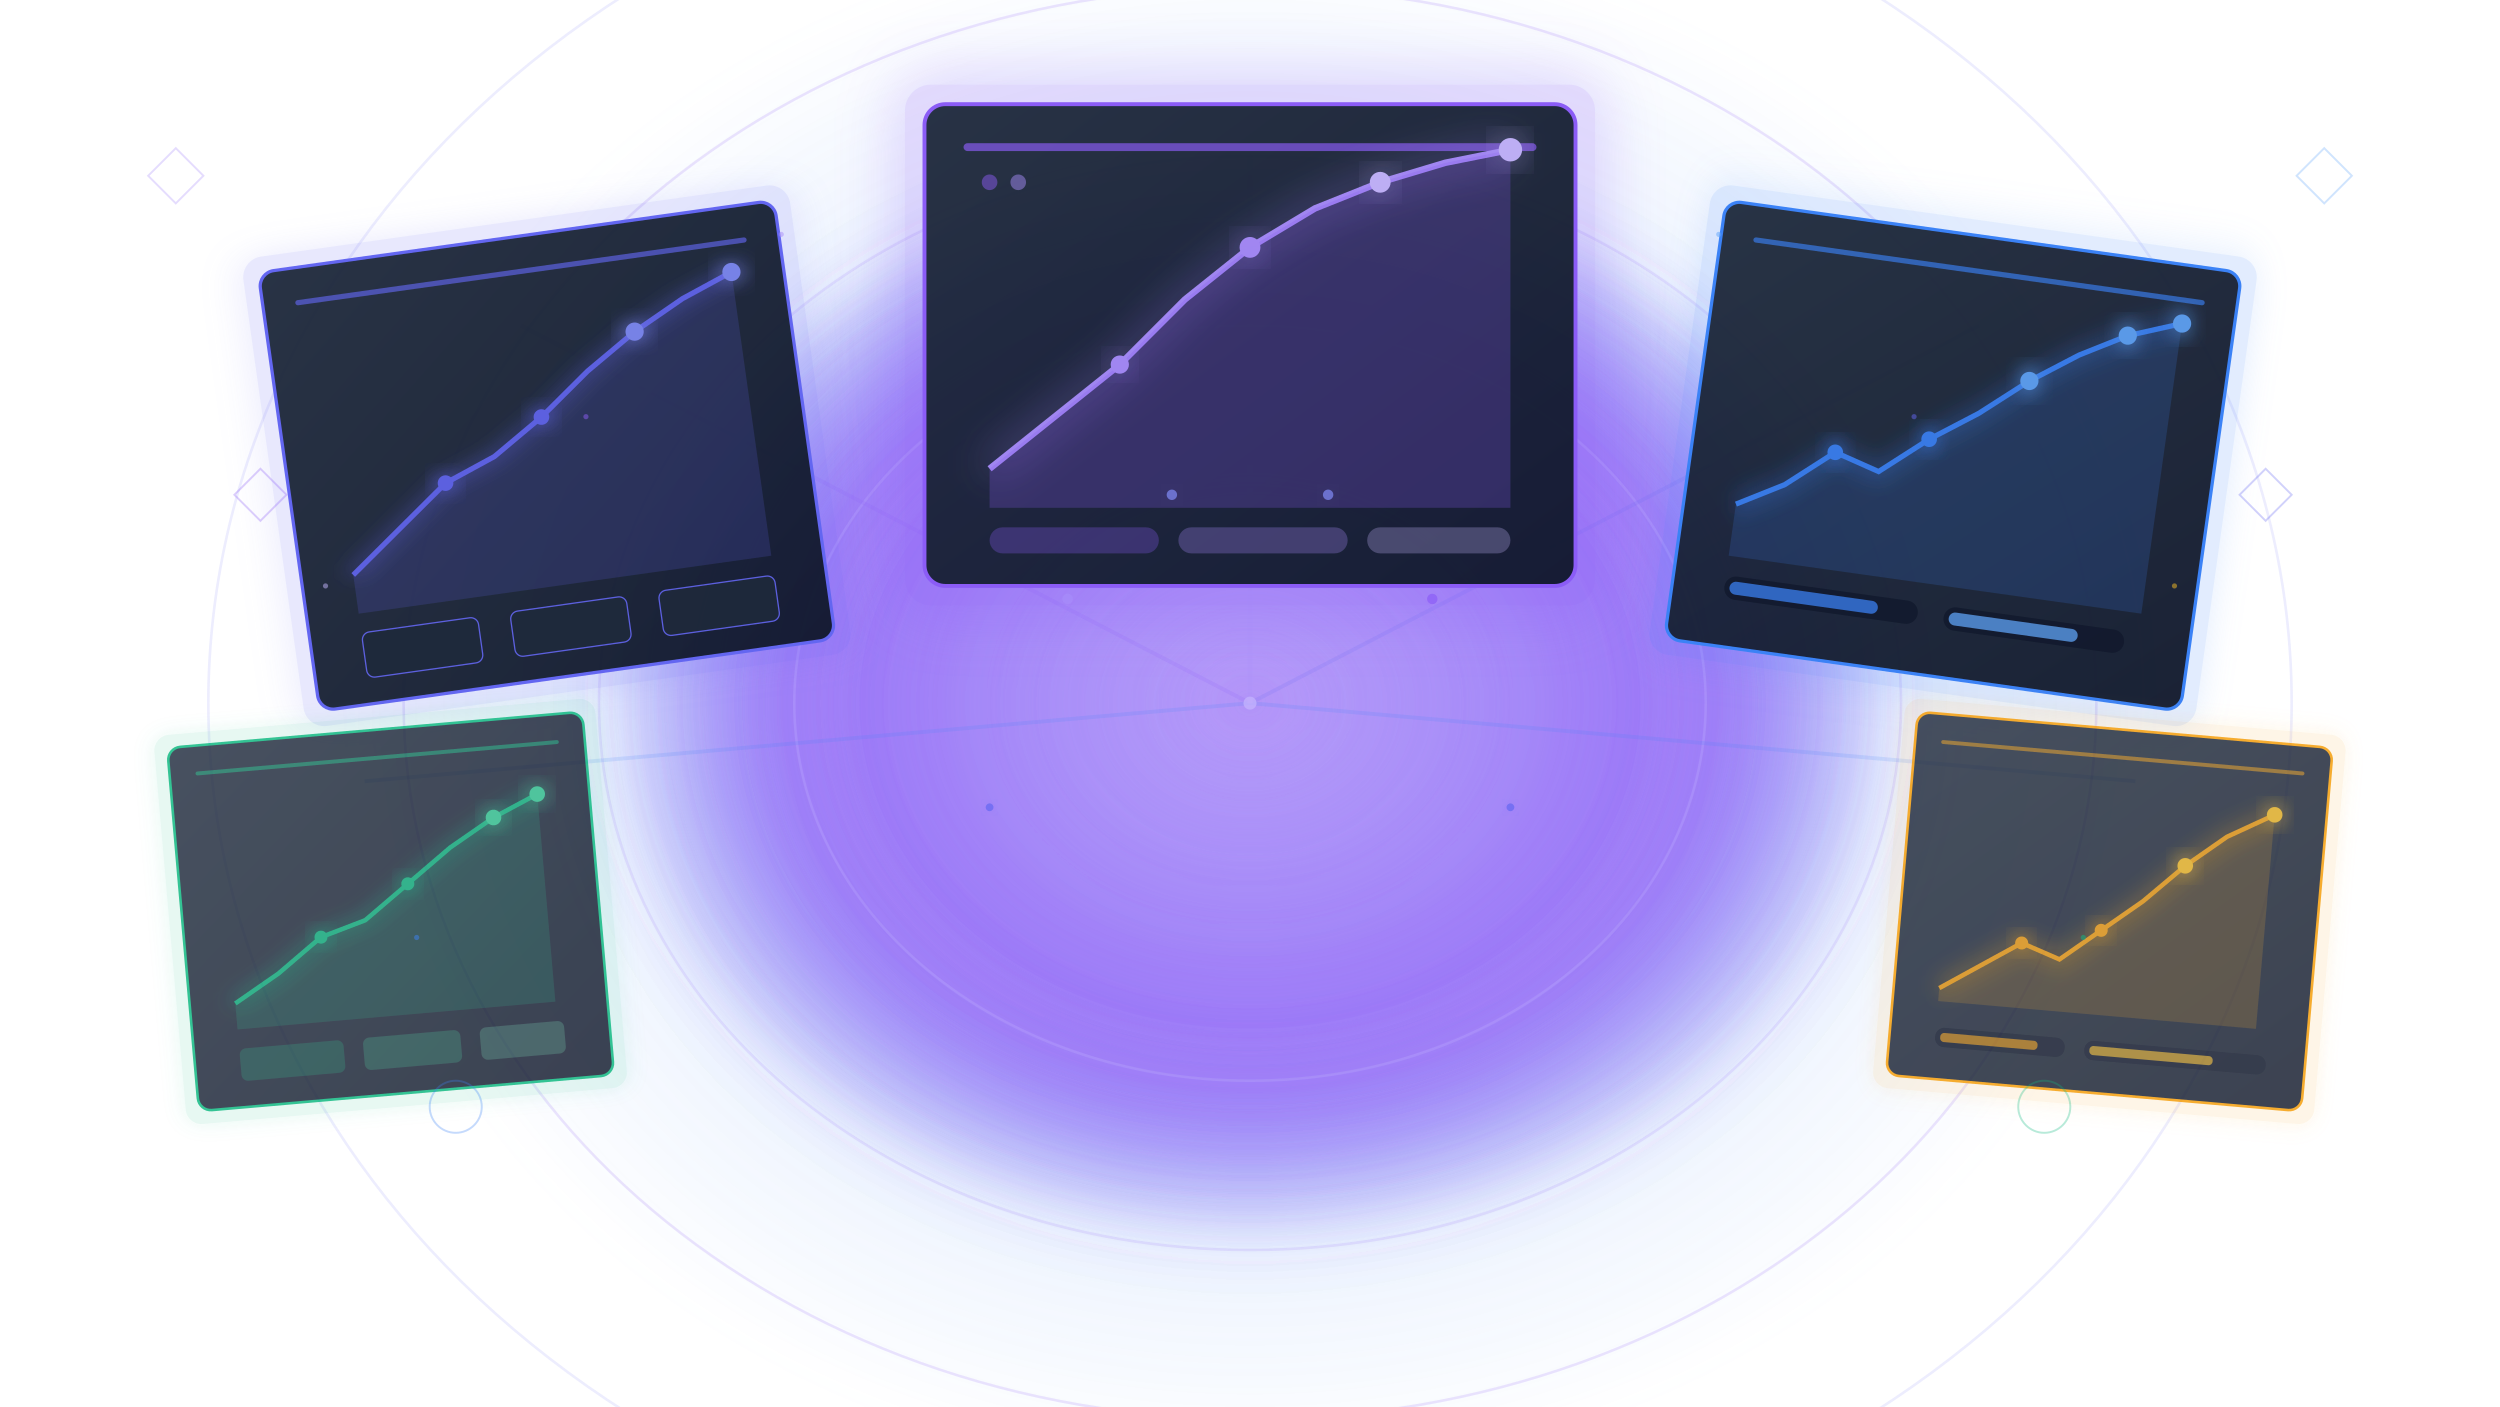
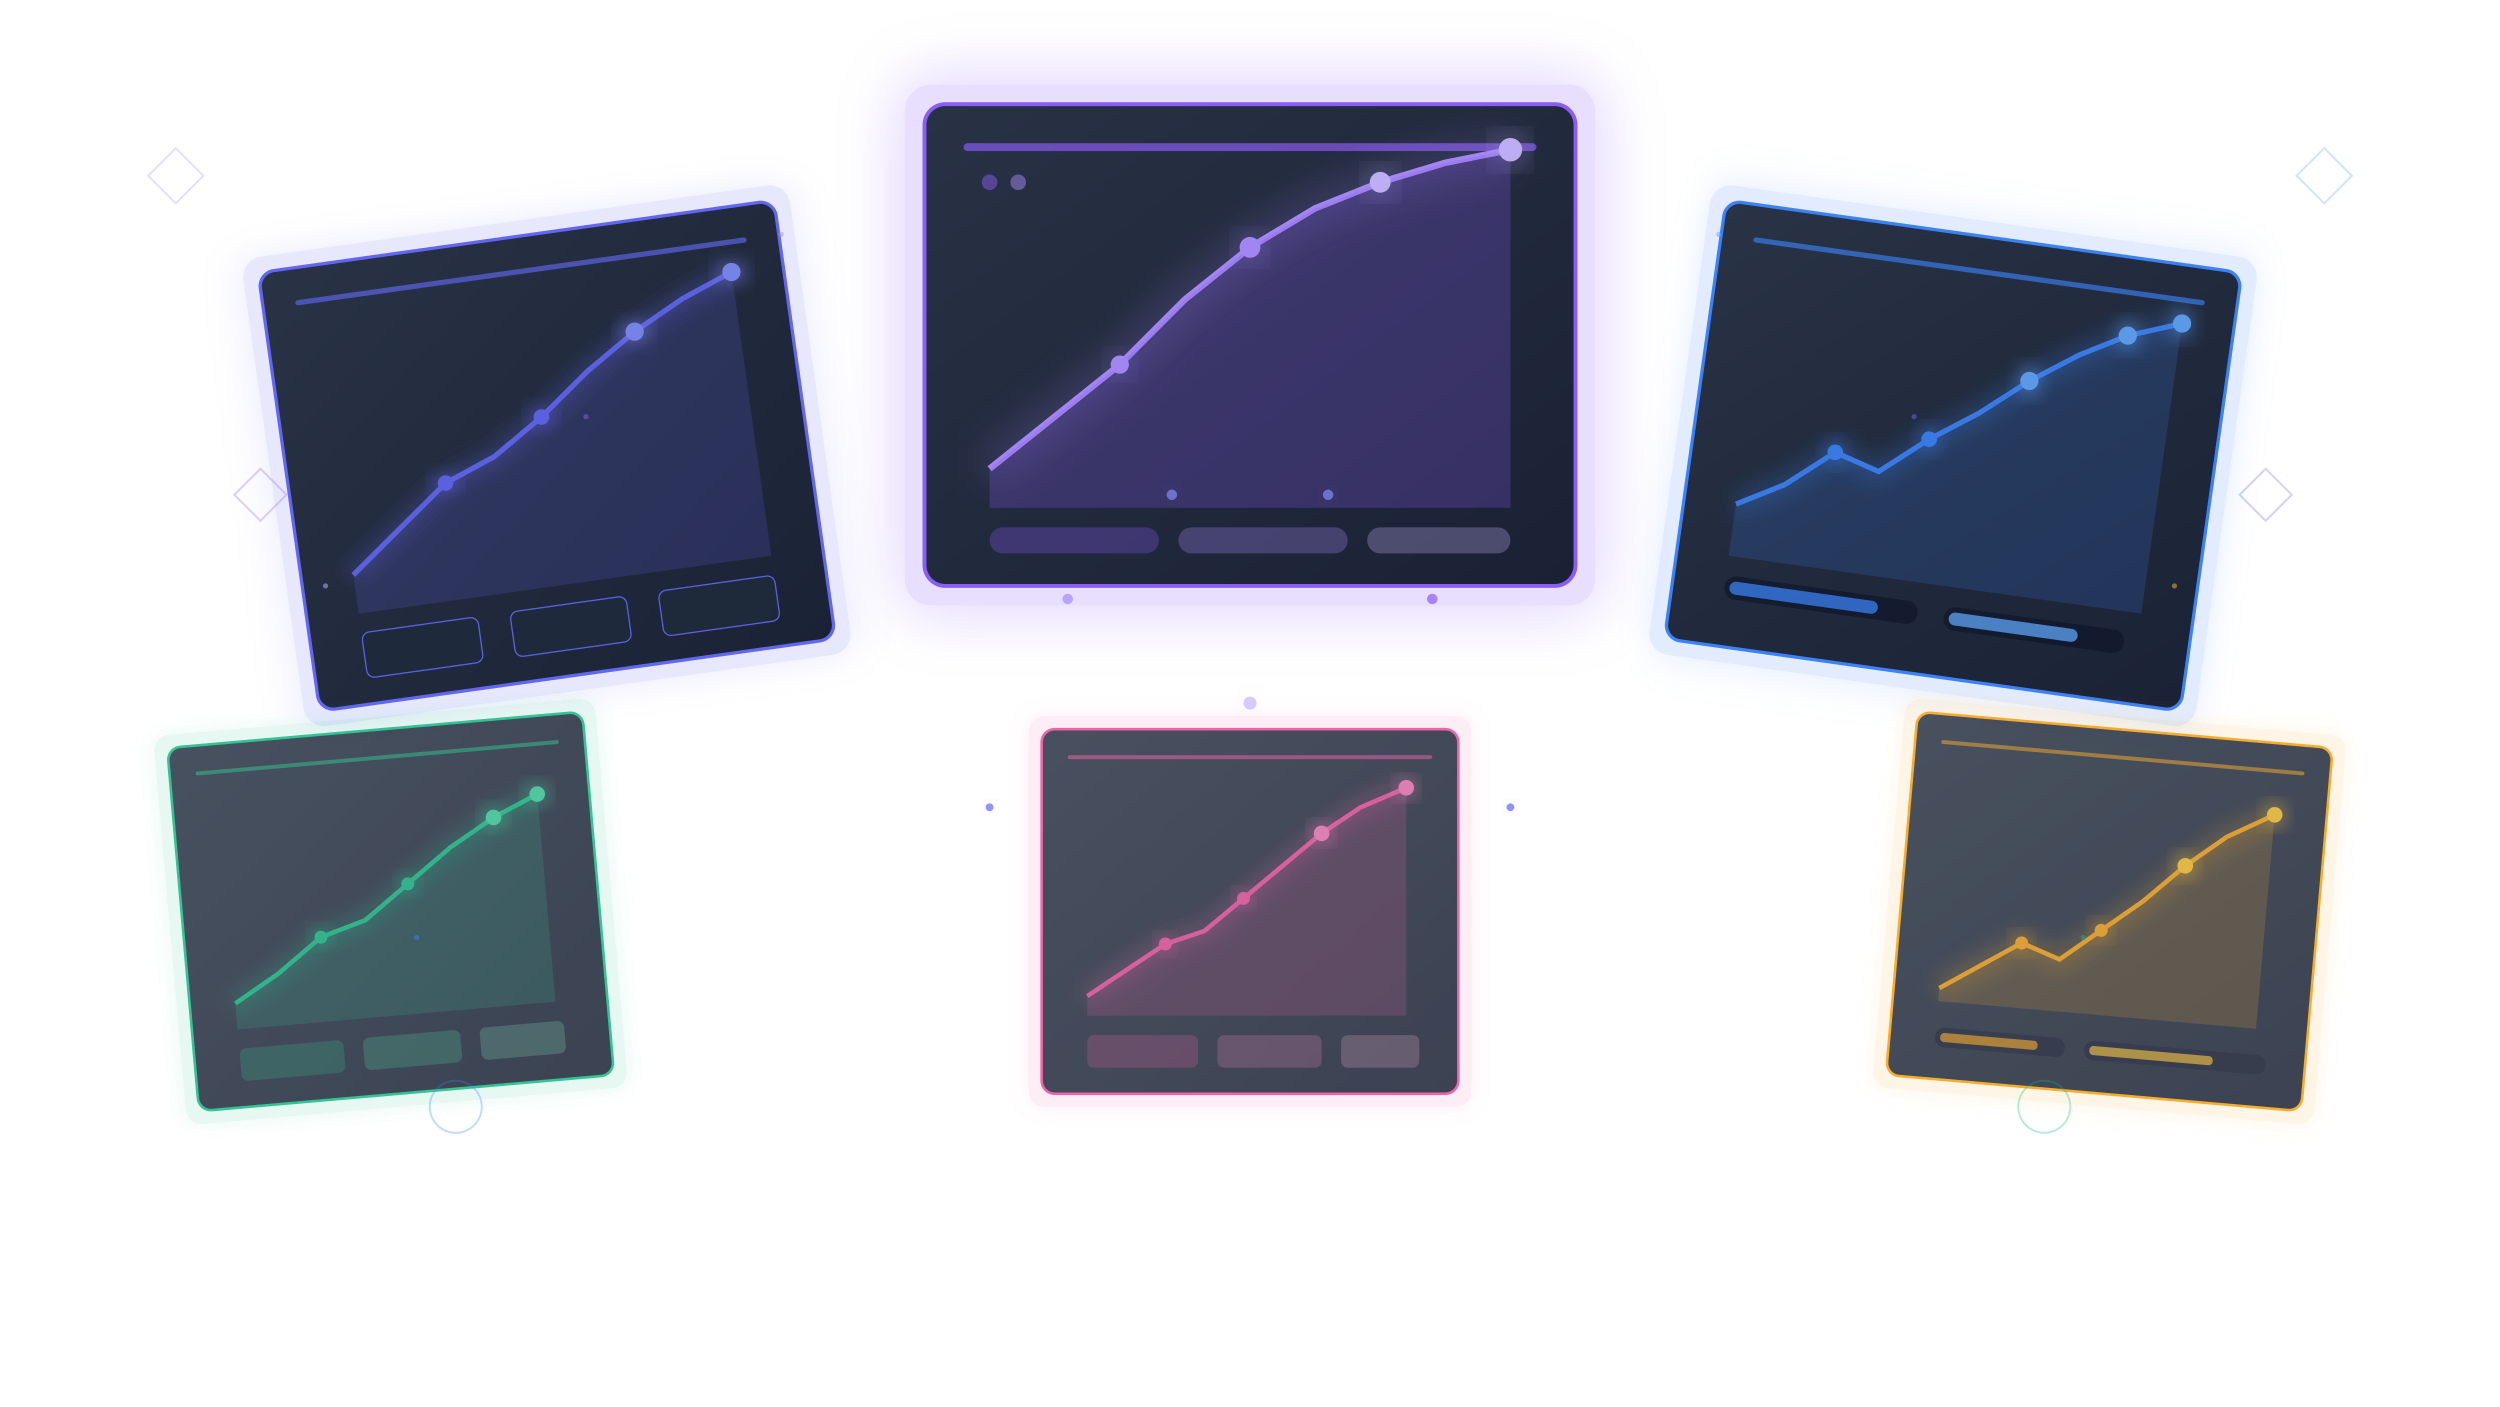
<svg xmlns="http://www.w3.org/2000/svg" viewBox="0 0 1920 1080">
  <defs>
    <radialGradient id="portalCore" cx="50%" cy="50%">
      <stop offset="0%" style="stop-color:#8b5cf6;stop-opacity:0.8" />
      <stop offset="30%" style="stop-color:#6366f1;stop-opacity:0.5" />
      <stop offset="60%" style="stop-color:#3b82f6;stop-opacity:0.2" />
      <stop offset="100%" style="stop-color:#3b82f6;stop-opacity:0" />
    </radialGradient>
    <radialGradient id="glowRing" cx="50%" cy="50%">
      <stop offset="0%" style="stop-color:#a78bfa;stop-opacity:0" />
      <stop offset="70%" style="stop-color:#8b5cf6;stop-opacity:0.4" />
      <stop offset="100%" style="stop-color:#6366f1;stop-opacity:0" />
    </radialGradient>
    <linearGradient id="screenFill" x1="0%" y1="0%" x2="100%" y2="100%">
      <stop offset="0%" style="stop-color:#1e293b;stop-opacity:0.95" />
      <stop offset="100%" style="stop-color:#0f172a;stop-opacity:0.95" />
    </linearGradient>
    <filter id="strongGlow" x="-100%" y="-100%" width="300%" height="300%">
      <feGaussianBlur stdDeviation="25" result="coloredBlur" />
      <feMerge>
        <feMergeNode in="coloredBlur" />
        <feMergeNode in="coloredBlur" />
        <feMergeNode in="SourceGraphic" />
      </feMerge>
    </filter>
    <filter id="mediumGlow" x="-50%" y="-50%" width="200%" height="200%">
      <feGaussianBlur stdDeviation="15" result="coloredBlur" />
      <feMerge>
        <feMergeNode in="coloredBlur" />
        <feMergeNode in="SourceGraphic" />
      </feMerge>
    </filter>
    <filter id="softGlow" x="-50%" y="-50%" width="200%" height="200%">
      <feGaussianBlur stdDeviation="8" result="coloredBlur" />
      <feMerge>
        <feMergeNode in="coloredBlur" />
        <feMergeNode in="SourceGraphic" />
      </feMerge>
    </filter>
  </defs>
-   <ellipse cx="960" cy="540" rx="700" ry="600" fill="url(#portalCore)" opacity="0.6" />
-   <ellipse cx="960" cy="540" rx="500" ry="420" fill="url(#glowRing)" filter="url(#strongGlow)" />
-   <ellipse cx="960" cy="540" rx="300" ry="250" fill="#8b5cf6" opacity="0.3" filter="url(#strongGlow)" />
-   <g opacity="0.4" stroke-width="2" fill="none">
-     <ellipse cx="960" cy="540" rx="800" ry="680" stroke="#6366f1" opacity="0.3" />
-     <ellipse cx="960" cy="540" rx="650" ry="550" stroke="#8b5cf6" opacity="0.4" />
-     <ellipse cx="960" cy="540" rx="500" ry="420" stroke="#a78bfa" opacity="0.5" />
-     <ellipse cx="960" cy="540" rx="350" ry="290" stroke="#c4b5fd" opacity="0.6" />
-   </g>
-   <g opacity="0.15">
-     <line x1="960" y1="540" x2="400" y2="250" stroke="#8b5cf6" stroke-width="3" />
-     <line x1="960" y1="540" x2="1520" y2="250" stroke="#6366f1" stroke-width="3" />
-     <line x1="960" y1="540" x2="280" y2="600" stroke="#3b82f6" stroke-width="3" />
-     <line x1="960" y1="540" x2="1640" y2="600" stroke="#3b82f6" stroke-width="3" />
-     <line x1="960" y1="540" x2="960" y2="120" stroke="#a78bfa" stroke-width="4" />
-   </g>
  <g transform="translate(710, 80)">
    <rect x="-15" y="-15" width="530" height="400" rx="20" fill="#8b5cf6" opacity="0.2" filter="url(#strongGlow)" />
    <rect x="0" y="0" width="500" height="370" rx="16" fill="url(#screenFill)" stroke="#8b5cf6" stroke-width="3" />
    <g opacity="0.95">
      <rect x="30" y="30" width="440" height="6" rx="3" fill="#8b5cf6" opacity="0.7" />
      <circle cx="50" cy="60" r="6" fill="#8b5cf6" opacity="0.5" />
      <circle cx="72" cy="60" r="6" fill="#a78bfa" opacity="0.5" />
      <path d="M 50 280 L 100 240 L 150 200 L 200 150 L 250 110 L 300 80 L 350 60 L 400 45 L 450 35" stroke="#a78bfa" stroke-width="5" fill="none" filter="url(#mediumGlow)" />
      <path d="M 50 280 L 100 240 L 150 200 L 200 150 L 250 110 L 300 80 L 350 60 L 400 45 L 450 35 L 450 310 L 50 310 Z" fill="#8b5cf6" opacity="0.25" />
      <circle cx="150" cy="200" r="7" fill="#a78bfa" filter="url(#mediumGlow)" />
      <circle cx="250" cy="110" r="8" fill="#a78bfa" filter="url(#mediumGlow)" />
      <circle cx="350" cy="60" r="8" fill="#c4b5fd" filter="url(#mediumGlow)" />
      <circle cx="450" cy="35" r="9" fill="#c4b5fd" filter="url(#mediumGlow)" />
      <rect x="50" y="325" width="130" height="20" rx="10" fill="#8b5cf6" opacity="0.3" />
      <rect x="195" y="325" width="130" height="20" rx="10" fill="#a78bfa" opacity="0.3" />
      <rect x="340" y="325" width="110" height="20" rx="10" fill="#c4b5fd" opacity="0.3" />
    </g>
  </g>
  <g transform="translate(220, 180) rotate(-8 200 170)">
    <rect x="-12" y="-12" width="424" height="364" rx="16" fill="#6366f1" opacity="0.15" filter="url(#mediumGlow)" />
    <rect x="0" y="0" width="400" height="340" rx="12" fill="url(#screenFill)" stroke="#6366f1" stroke-width="2.5" />
    <g opacity="0.9">
      <rect x="25" y="25" width="350" height="4" rx="2" fill="#6366f1" opacity="0.7" />
      <path d="M 40 240 L 80 210 L 120 180 L 160 165 L 200 140 L 240 110 L 280 85 L 320 65 L 360 50" stroke="#6366f1" stroke-width="4" fill="none" filter="url(#softGlow)" />
      <path d="M 40 240 L 80 210 L 120 180 L 160 165 L 200 140 L 240 110 L 280 85 L 320 65 L 360 50 L 360 270 L 40 270 Z" fill="#6366f1" opacity="0.2" />
      <circle cx="120" cy="180" r="6" fill="#6366f1" filter="url(#softGlow)" />
      <circle cx="200" cy="140" r="6" fill="#6366f1" filter="url(#softGlow)" />
      <circle cx="280" cy="85" r="7" fill="#818cf8" filter="url(#softGlow)" />
      <circle cx="360" cy="50" r="7" fill="#818cf8" filter="url(#softGlow)" />
      <rect x="40" y="285" width="90" height="35" rx="6" fill="#1e293b" stroke="#6366f1" stroke-width="1" />
      <rect x="155" y="285" width="90" height="35" rx="6" fill="#1e293b" stroke="#6366f1" stroke-width="1" />
      <rect x="270" y="285" width="90" height="35" rx="6" fill="#1e293b" stroke="#6366f1" stroke-width="1" />
    </g>
  </g>
  <g transform="translate(1300, 180) rotate(8 200 170)">
    <rect x="-12" y="-12" width="424" height="364" rx="16" fill="#3b82f6" opacity="0.15" filter="url(#mediumGlow)" />
    <rect x="0" y="0" width="400" height="340" rx="12" fill="url(#screenFill)" stroke="#3b82f6" stroke-width="2.5" />
    <g opacity="0.9">
      <rect x="25" y="25" width="350" height="4" rx="2" fill="#3b82f6" opacity="0.7" />
      <path d="M 40 230 L 75 210 L 110 180 L 145 190 L 180 160 L 215 135 L 250 105 L 285 80 L 320 60 L 360 45" stroke="#3b82f6" stroke-width="4" fill="none" filter="url(#softGlow)" />
      <path d="M 40 230 L 75 210 L 110 180 L 145 190 L 180 160 L 215 135 L 250 105 L 285 80 L 320 60 L 360 45 L 360 270 L 40 270 Z" fill="#3b82f6" opacity="0.2" />
      <circle cx="110" cy="180" r="6" fill="#3b82f6" filter="url(#softGlow)" />
      <circle cx="180" cy="160" r="6" fill="#3b82f6" filter="url(#softGlow)" />
      <circle cx="250" cy="105" r="7" fill="#60a5fa" filter="url(#softGlow)" />
      <circle cx="320" cy="60" r="7" fill="#60a5fa" filter="url(#softGlow)" />
      <circle cx="360" cy="45" r="7" fill="#60a5fa" filter="url(#softGlow)" />
      <rect x="40" y="285" width="150" height="18" rx="9" fill="#0f172a" opacity="0.8" />
      <rect x="44" y="289" width="115" height="10" rx="5" fill="#3b82f6" opacity="0.8" />
      <rect x="210" y="285" width="140" height="18" rx="9" fill="#0f172a" opacity="0.8" />
      <rect x="214" y="289" width="100" height="10" rx="5" fill="#60a5fa" opacity="0.8" />
    </g>
  </g>
  <g transform="translate(140, 560) rotate(-5 160 140)" opacity="0.85">
    <rect x="-10" y="-10" width="340" height="300" rx="12" fill="#10b981" opacity="0.12" filter="url(#softGlow)" />
    <rect x="0" y="0" width="320" height="280" rx="10" fill="url(#screenFill)" stroke="#10b981" stroke-width="2" />
    <g opacity="0.85">
      <rect x="20" y="20" width="280" height="3" rx="1.5" fill="#10b981" opacity="0.6" />
      <path d="M 35 200 L 70 180 L 105 155 L 140 145 L 175 120 L 210 95 L 245 75 L 280 60" stroke="#10b981" stroke-width="3.5" fill="none" filter="url(#softGlow)" />
      <path d="M 35 200 L 70 180 L 105 155 L 140 145 L 175 120 L 210 95 L 245 75 L 280 60 L 280 220 L 35 220 Z" fill="#10b981" opacity="0.2" />
      <circle cx="105" cy="155" r="5" fill="#10b981" filter="url(#softGlow)" />
      <circle cx="175" cy="120" r="5" fill="#10b981" filter="url(#softGlow)" />
      <circle cx="245" cy="75" r="6" fill="#34d399" filter="url(#softGlow)" />
      <circle cx="280" cy="60" r="6" fill="#34d399" filter="url(#softGlow)" />
      <rect x="35" y="235" width="80" height="25" rx="5" fill="#10b981" opacity="0.25" />
      <rect x="130" y="235" width="75" height="25" rx="5" fill="#34d399" opacity="0.25" />
      <rect x="220" y="235" width="65" height="25" rx="5" fill="#6ee7b7" opacity="0.25" />
    </g>
  </g>
+   <g transform="translate(800, 560)" opacity="0.85">
+     <rect x="-10" y="-10" width="340" height="300" rx="12" fill="#ec4899" opacity="0.12" filter="url(#softGlow)" />
+     <rect x="0" y="0" width="320" height="280" rx="10" fill="url(#screenFill)" stroke="#ec4899" stroke-width="2" />
+     <g opacity="0.85">
+       <rect x="20" y="20" width="280" height="3" rx="1.5" fill="#ec4899" opacity="0.6" />
+       <path d="M 35 205 L 65 185 L 95 165 L 125 155 L 155 130 L 185 105 L 215 80 L 245 60 L 280 45" stroke="#ec4899" stroke-width="3.5" fill="none" filter="url(#softGlow)" />
+       <path d="M 35 205 L 65 185 L 95 165 L 125 155 L 155 130 L 185 105 L 215 80 L 245 60 L 280 45 L 280 220 L 35 220 Z" fill="#ec4899" opacity="0.2" />
+       <circle cx="95" cy="165" r="5" fill="#ec4899" filter="url(#softGlow)" />
+       <circle cx="155" cy="130" r="5" fill="#ec4899" filter="url(#softGlow)" />
+       <circle cx="215" cy="80" r="6" fill="#f472b6" filter="url(#softGlow)" />
+       <circle cx="280" cy="45" r="6" fill="#f472b6" filter="url(#softGlow)" />
+       <rect x="35" y="235" width="85" height="25" rx="5" fill="#ec4899" opacity="0.25" />
+       <rect x="135" y="235" width="80" height="25" rx="5" fill="#f472b6" opacity="0.25" />
+       <rect x="230" y="235" width="60" height="25" rx="5" fill="#f9a8d4" opacity="0.25" />
+     </g>
+   </g>
  <g transform="translate(1460, 560) rotate(5 160 140)" opacity="0.85">
    <rect x="-10" y="-10" width="340" height="300" rx="12" fill="#f59e0b" opacity="0.12" filter="url(#softGlow)" />
    <rect x="0" y="0" width="320" height="280" rx="10" fill="url(#screenFill)" stroke="#f59e0b" stroke-width="2" />
    <g opacity="0.85">
      <rect x="20" y="20" width="280" height="3" rx="1.5" fill="#f59e0b" opacity="0.6" />
      <path d="M 35 210 L 65 190 L 95 170 L 125 180 L 155 155 L 185 130 L 215 100 L 245 75 L 280 55" stroke="#f59e0b" stroke-width="3.5" fill="none" filter="url(#softGlow)" />
      <path d="M 35 210 L 65 190 L 95 170 L 125 180 L 155 155 L 185 130 L 215 100 L 245 75 L 280 55 L 280 220 L 35 220 Z" fill="#f59e0b" opacity="0.2" />
      <circle cx="95" cy="170" r="5" fill="#f59e0b" filter="url(#softGlow)" />
      <circle cx="155" cy="155" r="5" fill="#f59e0b" filter="url(#softGlow)" />
      <circle cx="215" cy="100" r="6" fill="#fbbf24" filter="url(#softGlow)" />
      <circle cx="280" cy="55" r="6" fill="#fbbf24" filter="url(#softGlow)" />
      <rect x="35" y="240" width="100" height="15" rx="7" fill="#0f172a" opacity="0.8" />
      <rect x="39" y="244" width="75" height="7" rx="3" fill="#f59e0b" opacity="0.7" />
      <rect x="150" y="240" width="140" height="15" rx="7" fill="#0f172a" opacity="0.8" />
      <rect x="154" y="244" width="95" height="7" rx="3" fill="#fbbf24" opacity="0.7" />
    </g>
  </g>
  <g opacity="0.3" stroke-width="1.5" fill="none">
    <polygon points="180,380 200,360 220,380 200,400" stroke="#8b5cf6" />
    <polygon points="1720,380 1740,360 1760,380 1740,400" stroke="#6366f1" />
    <circle cx="350" cy="850" r="20" stroke="#3b82f6" />
    <circle cx="1570" cy="850" r="20" stroke="#10b981" />
    <rect x="120" y="120" width="30" height="30" stroke="#a78bfa" transform="rotate(45 135 135)" />
    <rect x="1770" y="120" width="30" height="30" stroke="#60a5fa" transform="rotate(45 1785 135)" />
  </g>
  <g opacity="0.7">
    <circle cx="960" cy="540" r="5" fill="#c4b5fd" filter="url(#strongGlow)" />
    <circle cx="820" cy="460" r="4" fill="#a78bfa" filter="url(#mediumGlow)" />
    <circle cx="1100" cy="460" r="4" fill="#8b5cf6" filter="url(#mediumGlow)" />
    <circle cx="760" cy="620" r="3" fill="#6366f1" filter="url(#softGlow)" />
    <circle cx="1160" cy="620" r="3" fill="#6366f1" filter="url(#softGlow)" />
    <circle cx="900" cy="380" r="4" fill="#818cf8" filter="url(#mediumGlow)" />
    <circle cx="1020" cy="380" r="4" fill="#818cf8" filter="url(#mediumGlow)" />
  </g>
  <g opacity="0.5">
    <circle cx="450" cy="320" r="2" fill="#8b5cf6" />
    <circle cx="1470" cy="320" r="2" fill="#6366f1" />
    <circle cx="320" cy="720" r="2" fill="#3b82f6" />
    <circle cx="1600" cy="720" r="2" fill="#10b981" />
    <circle cx="600" cy="180" r="2" fill="#a78bfa" />
    <circle cx="1320" cy="180" r="2" fill="#60a5fa" />
    <circle cx="250" cy="450" r="2" fill="#c4b5fd" />
    <circle cx="1670" cy="450" r="2" fill="#fbbf24" />
  </g>
</svg>
